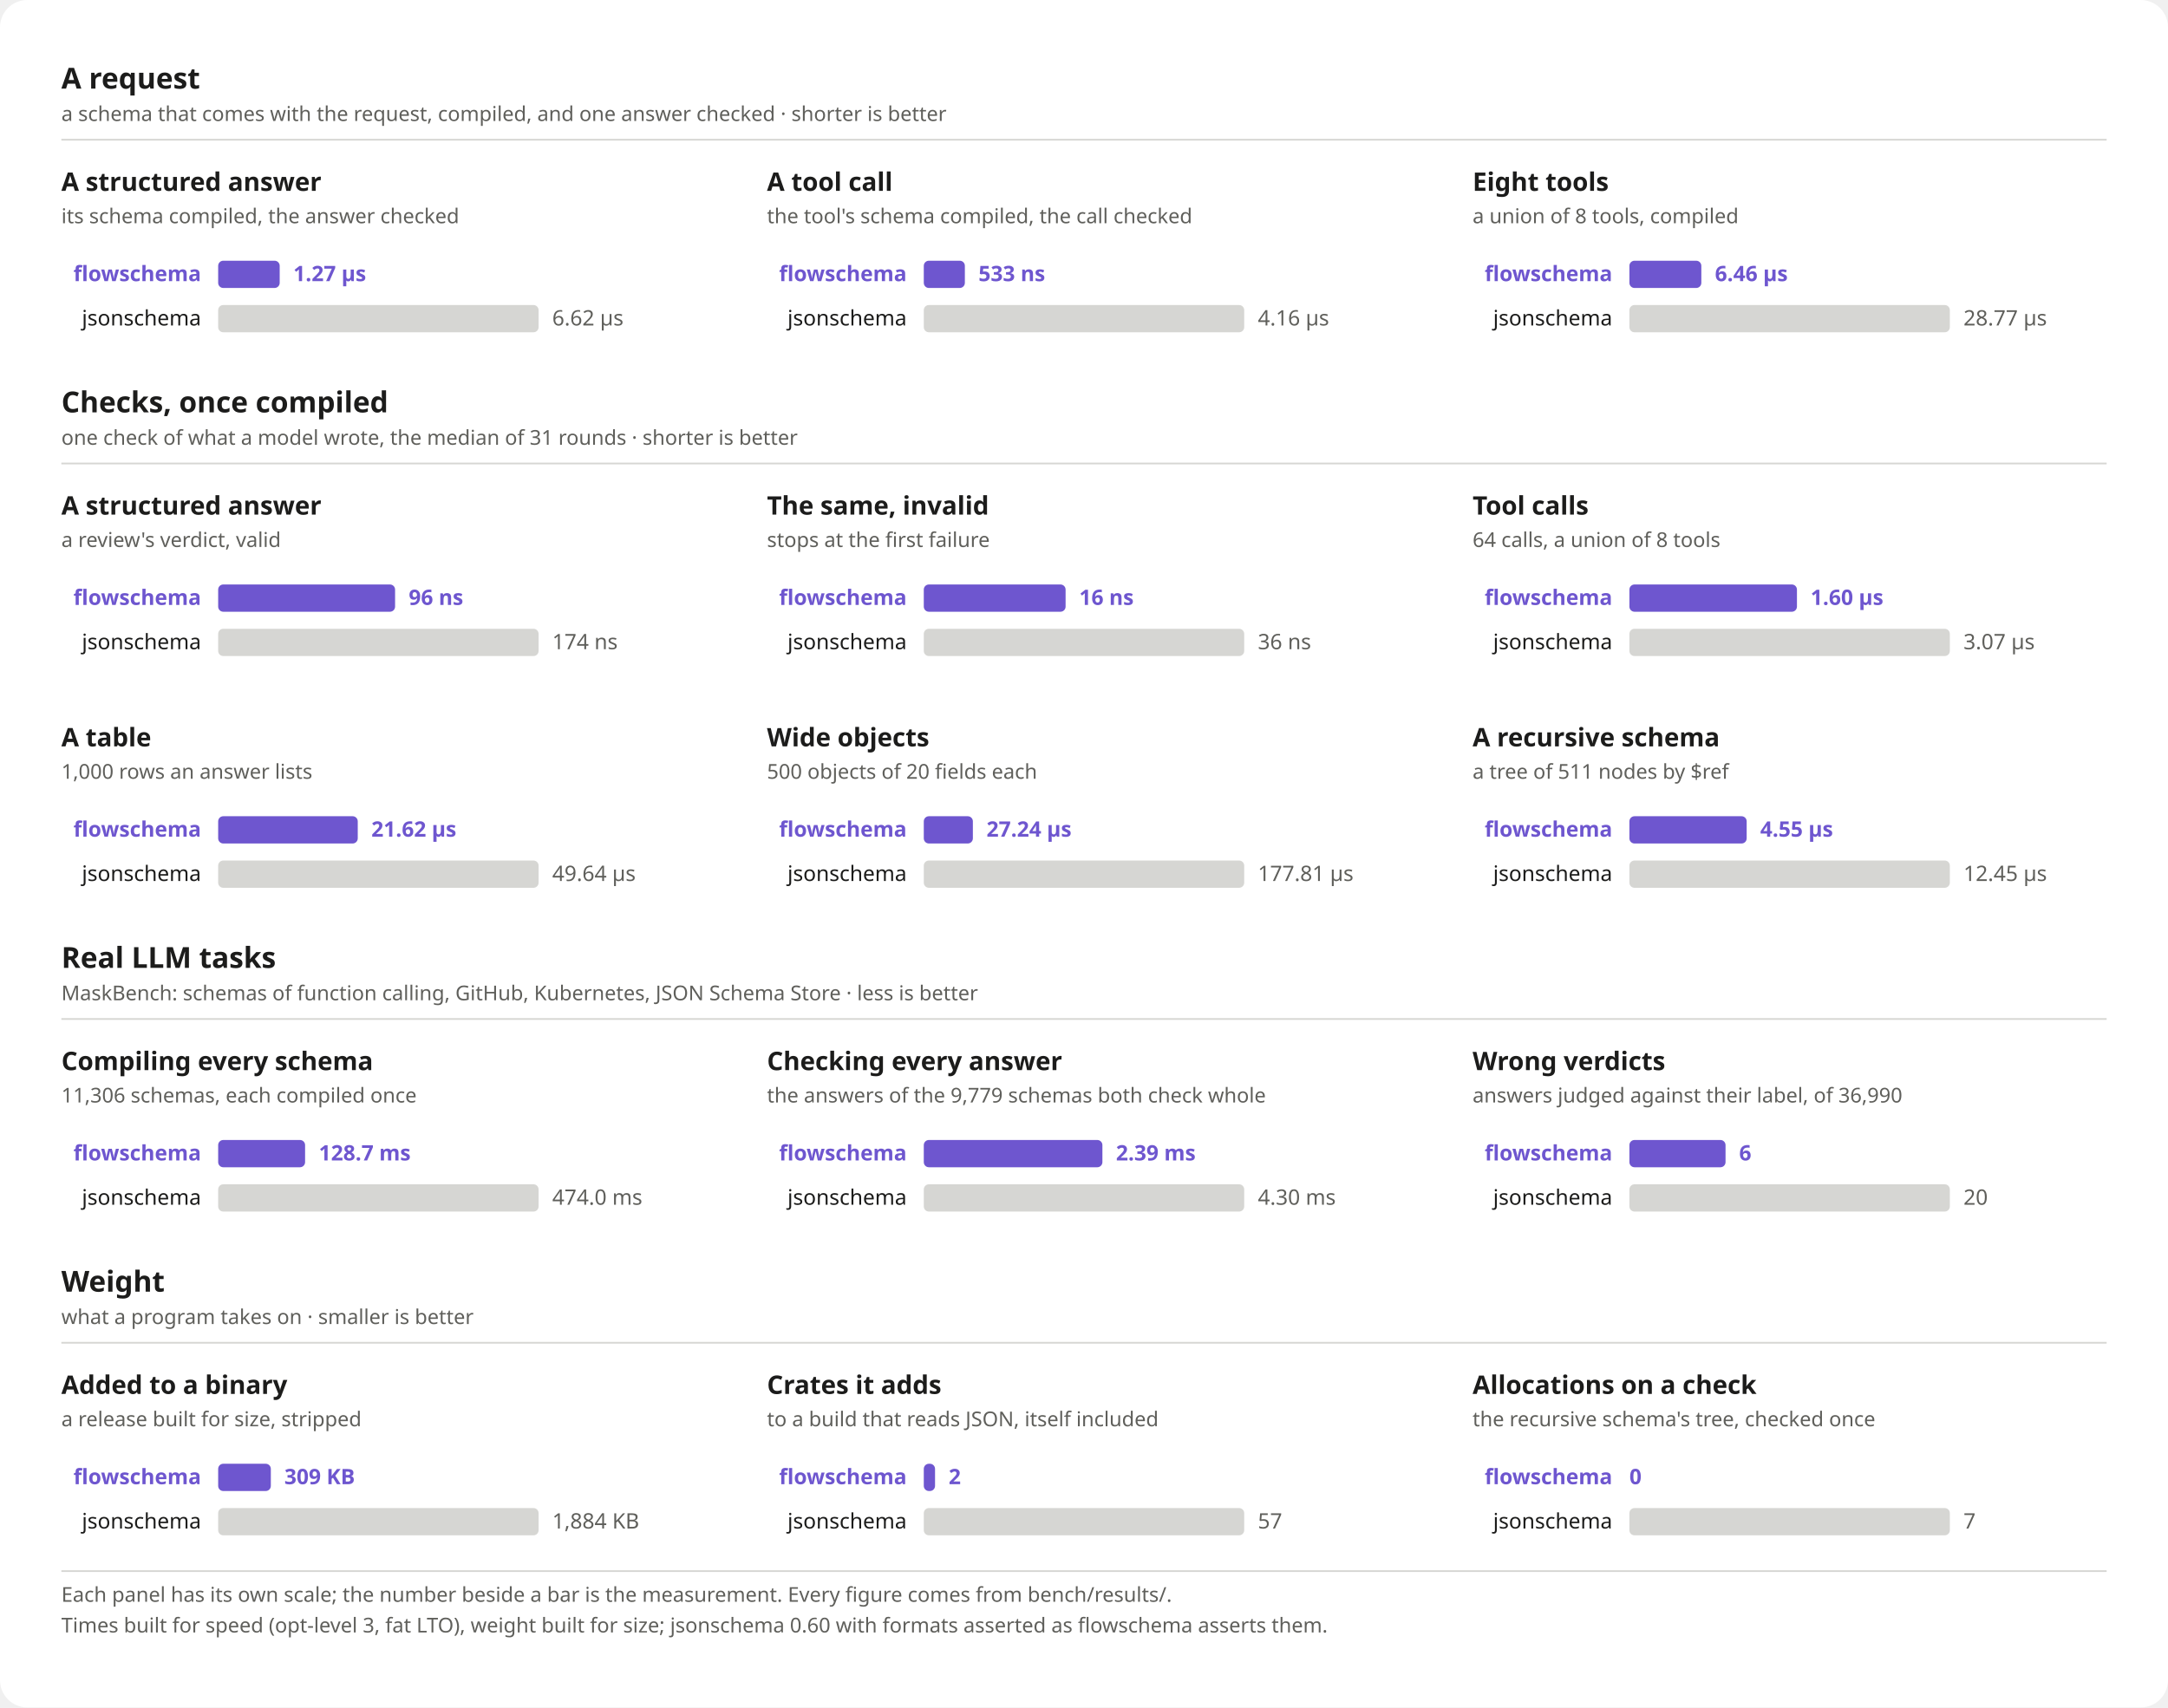
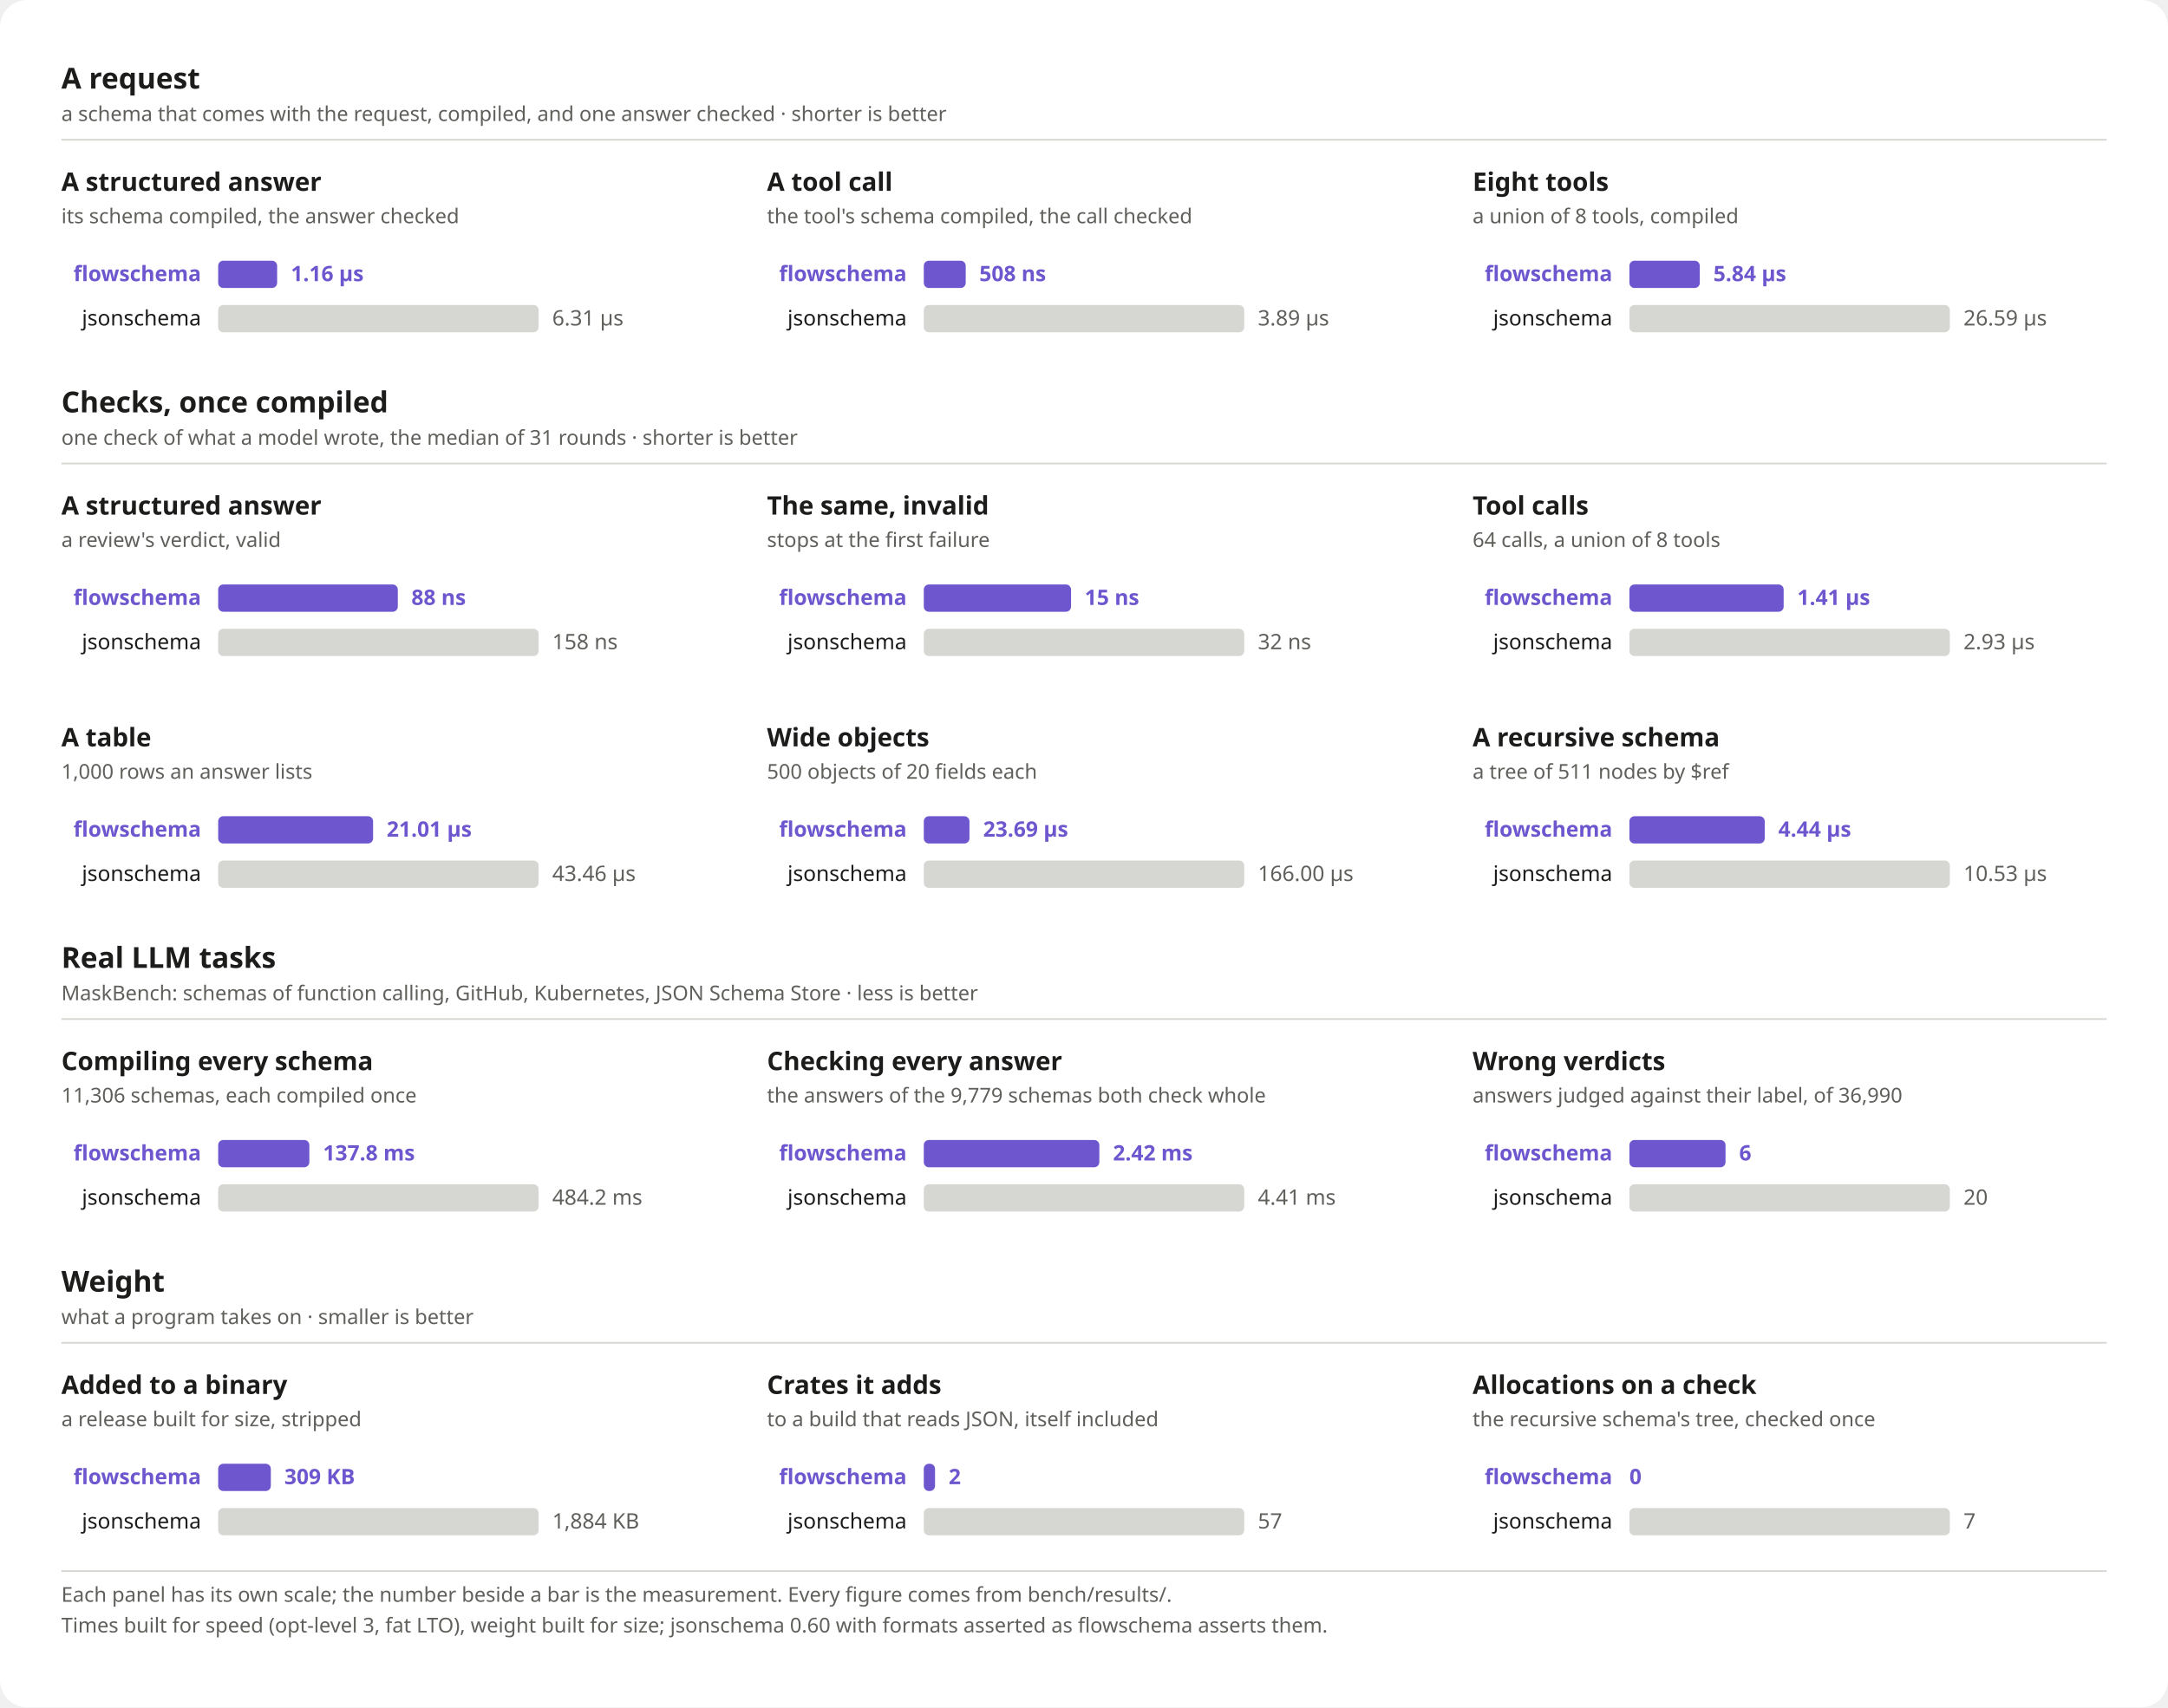
<svg xmlns="http://www.w3.org/2000/svg" width="1272" height="1002" viewBox="0 0 1272 1002">
  <defs>
    <style>
text { font-family: -apple-system, BlinkMacSystemFont, "Segoe UI", "Noto Sans", Helvetica, Arial, sans-serif; fill: #1c1c1b; }
.section { font-size: 17px; font-weight: 700; }
.title { font-size: 15px; font-weight: 600; }
.note { font-size: 12px; fill: #5f5f5b; }
.label, .value { font-size: 12.5px; }
.value { fill: #5f5f5b; font-variant-numeric: tabular-nums; }
.ours { font-size: 12.5px; font-weight: 600; fill: #6e56cf; font-variant-numeric: tabular-nums; }
</style>
  </defs>
  <rect width="1272" height="1002" rx="16" fill="#ffffff" />
  <g transform="translate(36 36)">
    <text x="0" y="16" class="section">A request</text>
    <text x="0" y="35" class="note">a schema that comes with the request, compiled, and one answer checked · shorter is better</text>
    <line x1="0" y1="46" x2="1200" y2="46" stroke="#d6d6d3" />
    <text x="0" y="76" class="title">A structured answer</text>
    <text x="0" y="95" class="note">its schema compiled, the answer checked</text>
    <text x="82" y="129" text-anchor="end" class="ours">flowschema</text>
-     <rect x="92" y="117" width="36.1" height="16" rx="3" fill="#6e56cf" />
-     <text x="136.078" y="129" class="ours">1.27 µs</text>
+     <rect x="92" y="117" width="34.6" height="16" rx="3" fill="#6e56cf" />
+     <text x="134.646" y="129" class="ours">1.16 µs</text>
    <text x="82" y="155" text-anchor="end" class="label">jsonschema</text>
    <rect x="92" y="143" width="188.0" height="16" rx="3" fill="#d6d6d3" />
-     <text x="288" y="155" class="value">6.62 µs</text>
+     <text x="288" y="155" class="value">6.31 µs</text>
    <text x="414" y="76" class="title">A tool call</text>
    <text x="414" y="95" class="note">the tool's schema compiled, the call checked</text>
    <text x="496" y="129" text-anchor="end" class="ours">flowschema</text>
-     <rect x="506" y="117" width="24.1" height="16" rx="3" fill="#6e56cf" />
-     <text x="538.09" y="129" class="ours">533 ns</text>
+     <rect x="506" y="117" width="24.6" height="16" rx="3" fill="#6e56cf" />
+     <text x="538.583" y="129" class="ours">508 ns</text>
    <text x="496" y="155" text-anchor="end" class="label">jsonschema</text>
    <rect x="506" y="143" width="188.0" height="16" rx="3" fill="#d6d6d3" />
-     <text x="702" y="155" class="value">4.16 µs</text>
+     <text x="702" y="155" class="value">3.89 µs</text>
    <text x="828" y="76" class="title">Eight tools</text>
    <text x="828" y="95" class="note">a union of 8 tools, compiled</text>
    <text x="910" y="129" text-anchor="end" class="ours">flowschema</text>
-     <rect x="920" y="117" width="42.2" height="16" rx="3" fill="#6e56cf" />
-     <text x="970.197" y="129" class="ours">6.46 µs</text>
+     <rect x="920" y="117" width="41.3" height="16" rx="3" fill="#6e56cf" />
+     <text x="969.284" y="129" class="ours">5.84 µs</text>
    <text x="910" y="155" text-anchor="end" class="label">jsonschema</text>
    <rect x="920" y="143" width="188.0" height="16" rx="3" fill="#d6d6d3" />
-     <text x="1116" y="155" class="value">28.77 µs</text>
+     <text x="1116" y="155" class="value">26.59 µs</text>
    <text x="0" y="206" class="section">Checks, once compiled</text>
    <text x="0" y="225" class="note">one check of what a model wrote, the median of 31 rounds · shorter is better</text>
    <line x1="0" y1="236" x2="1200" y2="236" stroke="#d6d6d3" />
    <text x="0" y="266" class="title">A structured answer</text>
    <text x="0" y="285" class="note">a review's verdict, valid</text>
    <text x="82" y="319" text-anchor="end" class="ours">flowschema</text>
-     <rect x="92" y="307" width="103.8" height="16" rx="3" fill="#6e56cf" />
-     <text x="203.832" y="319" class="ours">96 ns</text>
+     <rect x="92" y="307" width="105.4" height="16" rx="3" fill="#6e56cf" />
+     <text x="205.351" y="319" class="ours">88 ns</text>
    <text x="82" y="345" text-anchor="end" class="label">jsonschema</text>
    <rect x="92" y="333" width="188.0" height="16" rx="3" fill="#d6d6d3" />
-     <text x="288" y="345" class="value">174 ns</text>
+     <text x="288" y="345" class="value">158 ns</text>
    <text x="414" y="266" class="title">The same, invalid</text>
    <text x="414" y="285" class="note">stops at the first failure</text>
    <text x="496" y="319" text-anchor="end" class="ours">flowschema</text>
-     <rect x="506" y="307" width="83.2" height="16" rx="3" fill="#6e56cf" />
-     <text x="597.181" y="319" class="ours">16 ns</text>
+     <rect x="506" y="307" width="86.4" height="16" rx="3" fill="#6e56cf" />
+     <text x="600.398" y="319" class="ours">15 ns</text>
    <text x="496" y="345" text-anchor="end" class="label">jsonschema</text>
    <rect x="506" y="333" width="188.0" height="16" rx="3" fill="#d6d6d3" />
-     <text x="702" y="345" class="value">36 ns</text>
+     <text x="702" y="345" class="value">32 ns</text>
    <text x="828" y="266" class="title">Tool calls</text>
    <text x="828" y="285" class="note">64 calls, a union of 8 tools</text>
    <text x="910" y="319" text-anchor="end" class="ours">flowschema</text>
-     <rect x="920" y="307" width="98.3" height="16" rx="3" fill="#6e56cf" />
-     <text x="1026.281" y="319" class="ours">1.60 µs</text>
+     <rect x="920" y="307" width="90.5" height="16" rx="3" fill="#6e56cf" />
+     <text x="1018.492" y="319" class="ours">1.41 µs</text>
    <text x="910" y="345" text-anchor="end" class="label">jsonschema</text>
    <rect x="920" y="333" width="188.0" height="16" rx="3" fill="#d6d6d3" />
-     <text x="1116" y="345" class="value">3.07 µs</text>
+     <text x="1116" y="345" class="value">2.93 µs</text>
    <text x="0" y="402" class="title">A table</text>
    <text x="0" y="421" class="note">1,000 rows an answer lists</text>
    <text x="82" y="455" text-anchor="end" class="ours">flowschema</text>
-     <rect x="92" y="443" width="81.9" height="16" rx="3" fill="#6e56cf" />
-     <text x="181.876" y="455" class="ours">21.62 µs</text>
+     <rect x="92" y="443" width="90.9" height="16" rx="3" fill="#6e56cf" />
+     <text x="190.891" y="455" class="ours">21.01 µs</text>
    <text x="82" y="481" text-anchor="end" class="label">jsonschema</text>
    <rect x="92" y="469" width="188.0" height="16" rx="3" fill="#d6d6d3" />
-     <text x="288" y="481" class="value">49.64 µs</text>
+     <text x="288" y="481" class="value">43.46 µs</text>
    <text x="414" y="402" class="title">Wide objects</text>
    <text x="414" y="421" class="note">500 objects of 20 fields each</text>
    <text x="496" y="455" text-anchor="end" class="ours">flowschema</text>
-     <rect x="506" y="443" width="28.8" height="16" rx="3" fill="#6e56cf" />
-     <text x="542.797" y="455" class="ours">27.24 µs</text>
+     <rect x="506" y="443" width="26.8" height="16" rx="3" fill="#6e56cf" />
+     <text x="540.835" y="455" class="ours">23.69 µs</text>
    <text x="496" y="481" text-anchor="end" class="label">jsonschema</text>
    <rect x="506" y="469" width="188.0" height="16" rx="3" fill="#d6d6d3" />
-     <text x="702" y="481" class="value">177.81 µs</text>
+     <text x="702" y="481" class="value">166.00 µs</text>
    <text x="828" y="402" class="title">A recursive schema</text>
    <text x="828" y="421" class="note">a tree of 511 nodes by $ref</text>
    <text x="910" y="455" text-anchor="end" class="ours">flowschema</text>
-     <rect x="920" y="443" width="68.8" height="16" rx="3" fill="#6e56cf" />
-     <text x="996.75" y="455" class="ours">4.55 µs</text>
+     <rect x="920" y="443" width="79.4" height="16" rx="3" fill="#6e56cf" />
+     <text x="1007.368" y="455" class="ours">4.44 µs</text>
    <text x="910" y="481" text-anchor="end" class="label">jsonschema</text>
    <rect x="920" y="469" width="188.0" height="16" rx="3" fill="#d6d6d3" />
-     <text x="1116" y="481" class="value">12.45 µs</text>
+     <text x="1116" y="481" class="value">10.53 µs</text>
    <text x="0" y="532" class="section">Real LLM tasks</text>
    <text x="0" y="551" class="note">MaskBench: schemas of function calling, GitHub, Kubernetes, JSON Schema Store · less is better</text>
    <line x1="0" y1="562" x2="1200" y2="562" stroke="#d6d6d3" />
    <text x="0" y="592" class="title">Compiling every schema</text>
    <text x="0" y="611" class="note">11,306 schemas, each compiled once</text>
    <text x="82" y="645" text-anchor="end" class="ours">flowschema</text>
-     <rect x="92" y="633" width="51.0" height="16" rx="3" fill="#6e56cf" />
-     <text x="151.043" y="645" class="ours">128.7 ms</text>
+     <rect x="92" y="633" width="53.5" height="16" rx="3" fill="#6e56cf" />
+     <text x="153.512" y="645" class="ours">137.8 ms</text>
    <text x="82" y="671" text-anchor="end" class="label">jsonschema</text>
    <rect x="92" y="659" width="188.0" height="16" rx="3" fill="#d6d6d3" />
-     <text x="288" y="671" class="value">474.0 ms</text>
+     <text x="288" y="671" class="value">484.2 ms</text>
    <text x="414" y="592" class="title">Checking every answer</text>
    <text x="414" y="611" class="note">the answers of the 9,779 schemas both check whole</text>
    <text x="496" y="645" text-anchor="end" class="ours">flowschema</text>
-     <rect x="506" y="633" width="104.8" height="16" rx="3" fill="#6e56cf" />
-     <text x="618.751" y="645" class="ours">2.39 ms</text>
+     <rect x="506" y="633" width="103.0" height="16" rx="3" fill="#6e56cf" />
+     <text x="616.992" y="645" class="ours">2.42 ms</text>
    <text x="496" y="671" text-anchor="end" class="label">jsonschema</text>
    <rect x="506" y="659" width="188.0" height="16" rx="3" fill="#d6d6d3" />
-     <text x="702" y="671" class="value">4.30 ms</text>
+     <text x="702" y="671" class="value">4.41 ms</text>
    <text x="828" y="592" class="title">Wrong verdicts</text>
    <text x="828" y="611" class="note">answers judged against their label, of 36,990</text>
    <text x="910" y="645" text-anchor="end" class="ours">flowschema</text>
    <rect x="920" y="633" width="56.4" height="16" rx="3" fill="#6e56cf" />
    <text x="984.4" y="645" class="ours">6</text>
    <text x="910" y="671" text-anchor="end" class="label">jsonschema</text>
    <rect x="920" y="659" width="188.0" height="16" rx="3" fill="#d6d6d3" />
    <text x="1116" y="671" class="value">20</text>
    <text x="0" y="722" class="section">Weight</text>
    <text x="0" y="741" class="note">what a program takes on · smaller is better</text>
    <line x1="0" y1="752" x2="1200" y2="752" stroke="#d6d6d3" />
    <text x="0" y="782" class="title">Added to a binary</text>
    <text x="0" y="801" class="note">a release built for size, stripped</text>
    <text x="82" y="835" text-anchor="end" class="ours">flowschema</text>
    <rect x="92" y="823" width="30.9" height="16" rx="3" fill="#6e56cf" />
-     <text x="130.851" y="835" class="ours">309 KB</text>
+     <text x="130.854" y="835" class="ours">309 KB</text>
    <text x="82" y="861" text-anchor="end" class="label">jsonschema</text>
    <rect x="92" y="849" width="188.0" height="16" rx="3" fill="#d6d6d3" />
    <text x="288" y="861" class="value">1,884 KB</text>
    <text x="414" y="782" class="title">Crates it adds</text>
    <text x="414" y="801" class="note">to a build that reads JSON, itself included</text>
    <text x="496" y="835" text-anchor="end" class="ours">flowschema</text>
    <rect x="506" y="823" width="6.6" height="16" rx="3" fill="#6e56cf" />
    <text x="520.596" y="835" class="ours">2</text>
    <text x="496" y="861" text-anchor="end" class="label">jsonschema</text>
    <rect x="506" y="849" width="188.0" height="16" rx="3" fill="#d6d6d3" />
    <text x="702" y="861" class="value">57</text>
    <text x="828" y="782" class="title">Allocations on a check</text>
    <text x="828" y="801" class="note">the recursive schema's tree, checked once</text>
    <text x="910" y="835" text-anchor="end" class="ours">flowschema</text>
    <text x="920" y="835" class="ours">0</text>
    <text x="910" y="861" text-anchor="end" class="label">jsonschema</text>
    <rect x="920" y="849" width="188.0" height="16" rx="3" fill="#d6d6d3" />
    <text x="1116" y="861" class="value">7</text>
    <line x1="0" y1="886" x2="1200" y2="886" stroke="#d6d6d3" />
    <text x="0" y="904" class="note">Each panel has its own scale; the number beside a bar is the measurement. Every figure comes from bench/results/.</text>
    <text x="0" y="922" class="note">Times built for speed (opt-level 3, fat LTO), weight built for size; jsonschema 0.60 with formats asserted as flowschema asserts them.</text>
  </g>
</svg>
